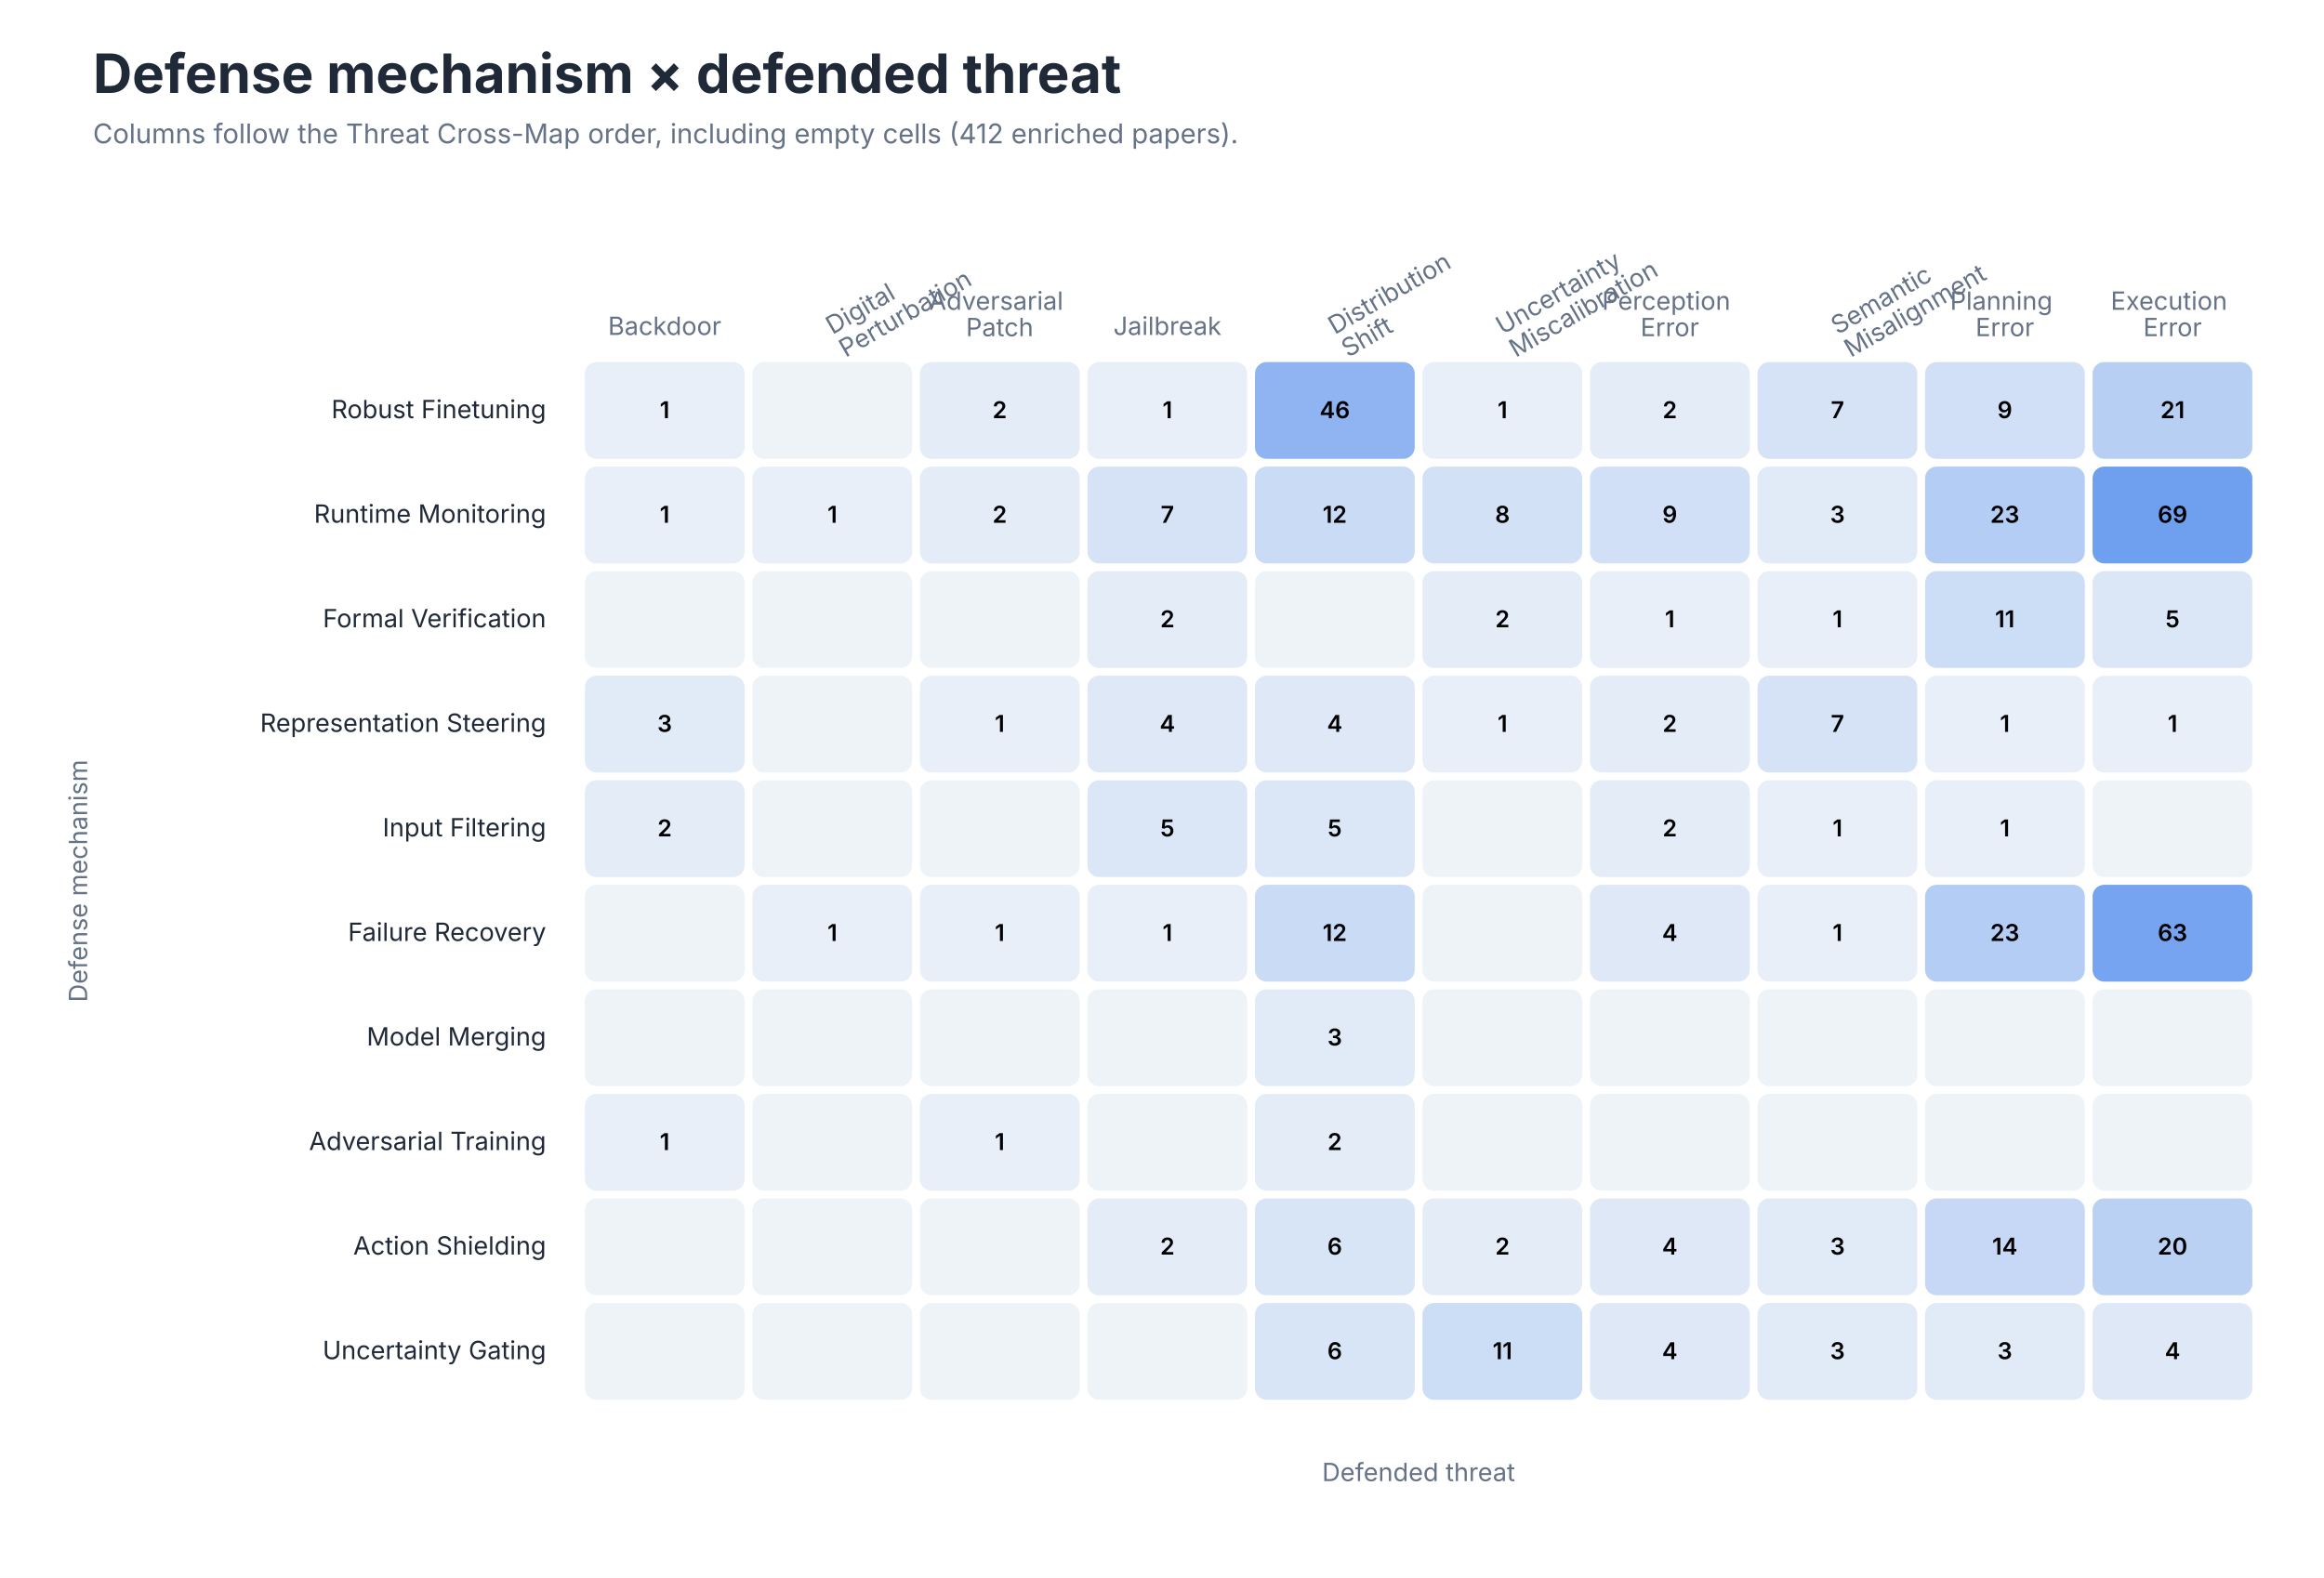
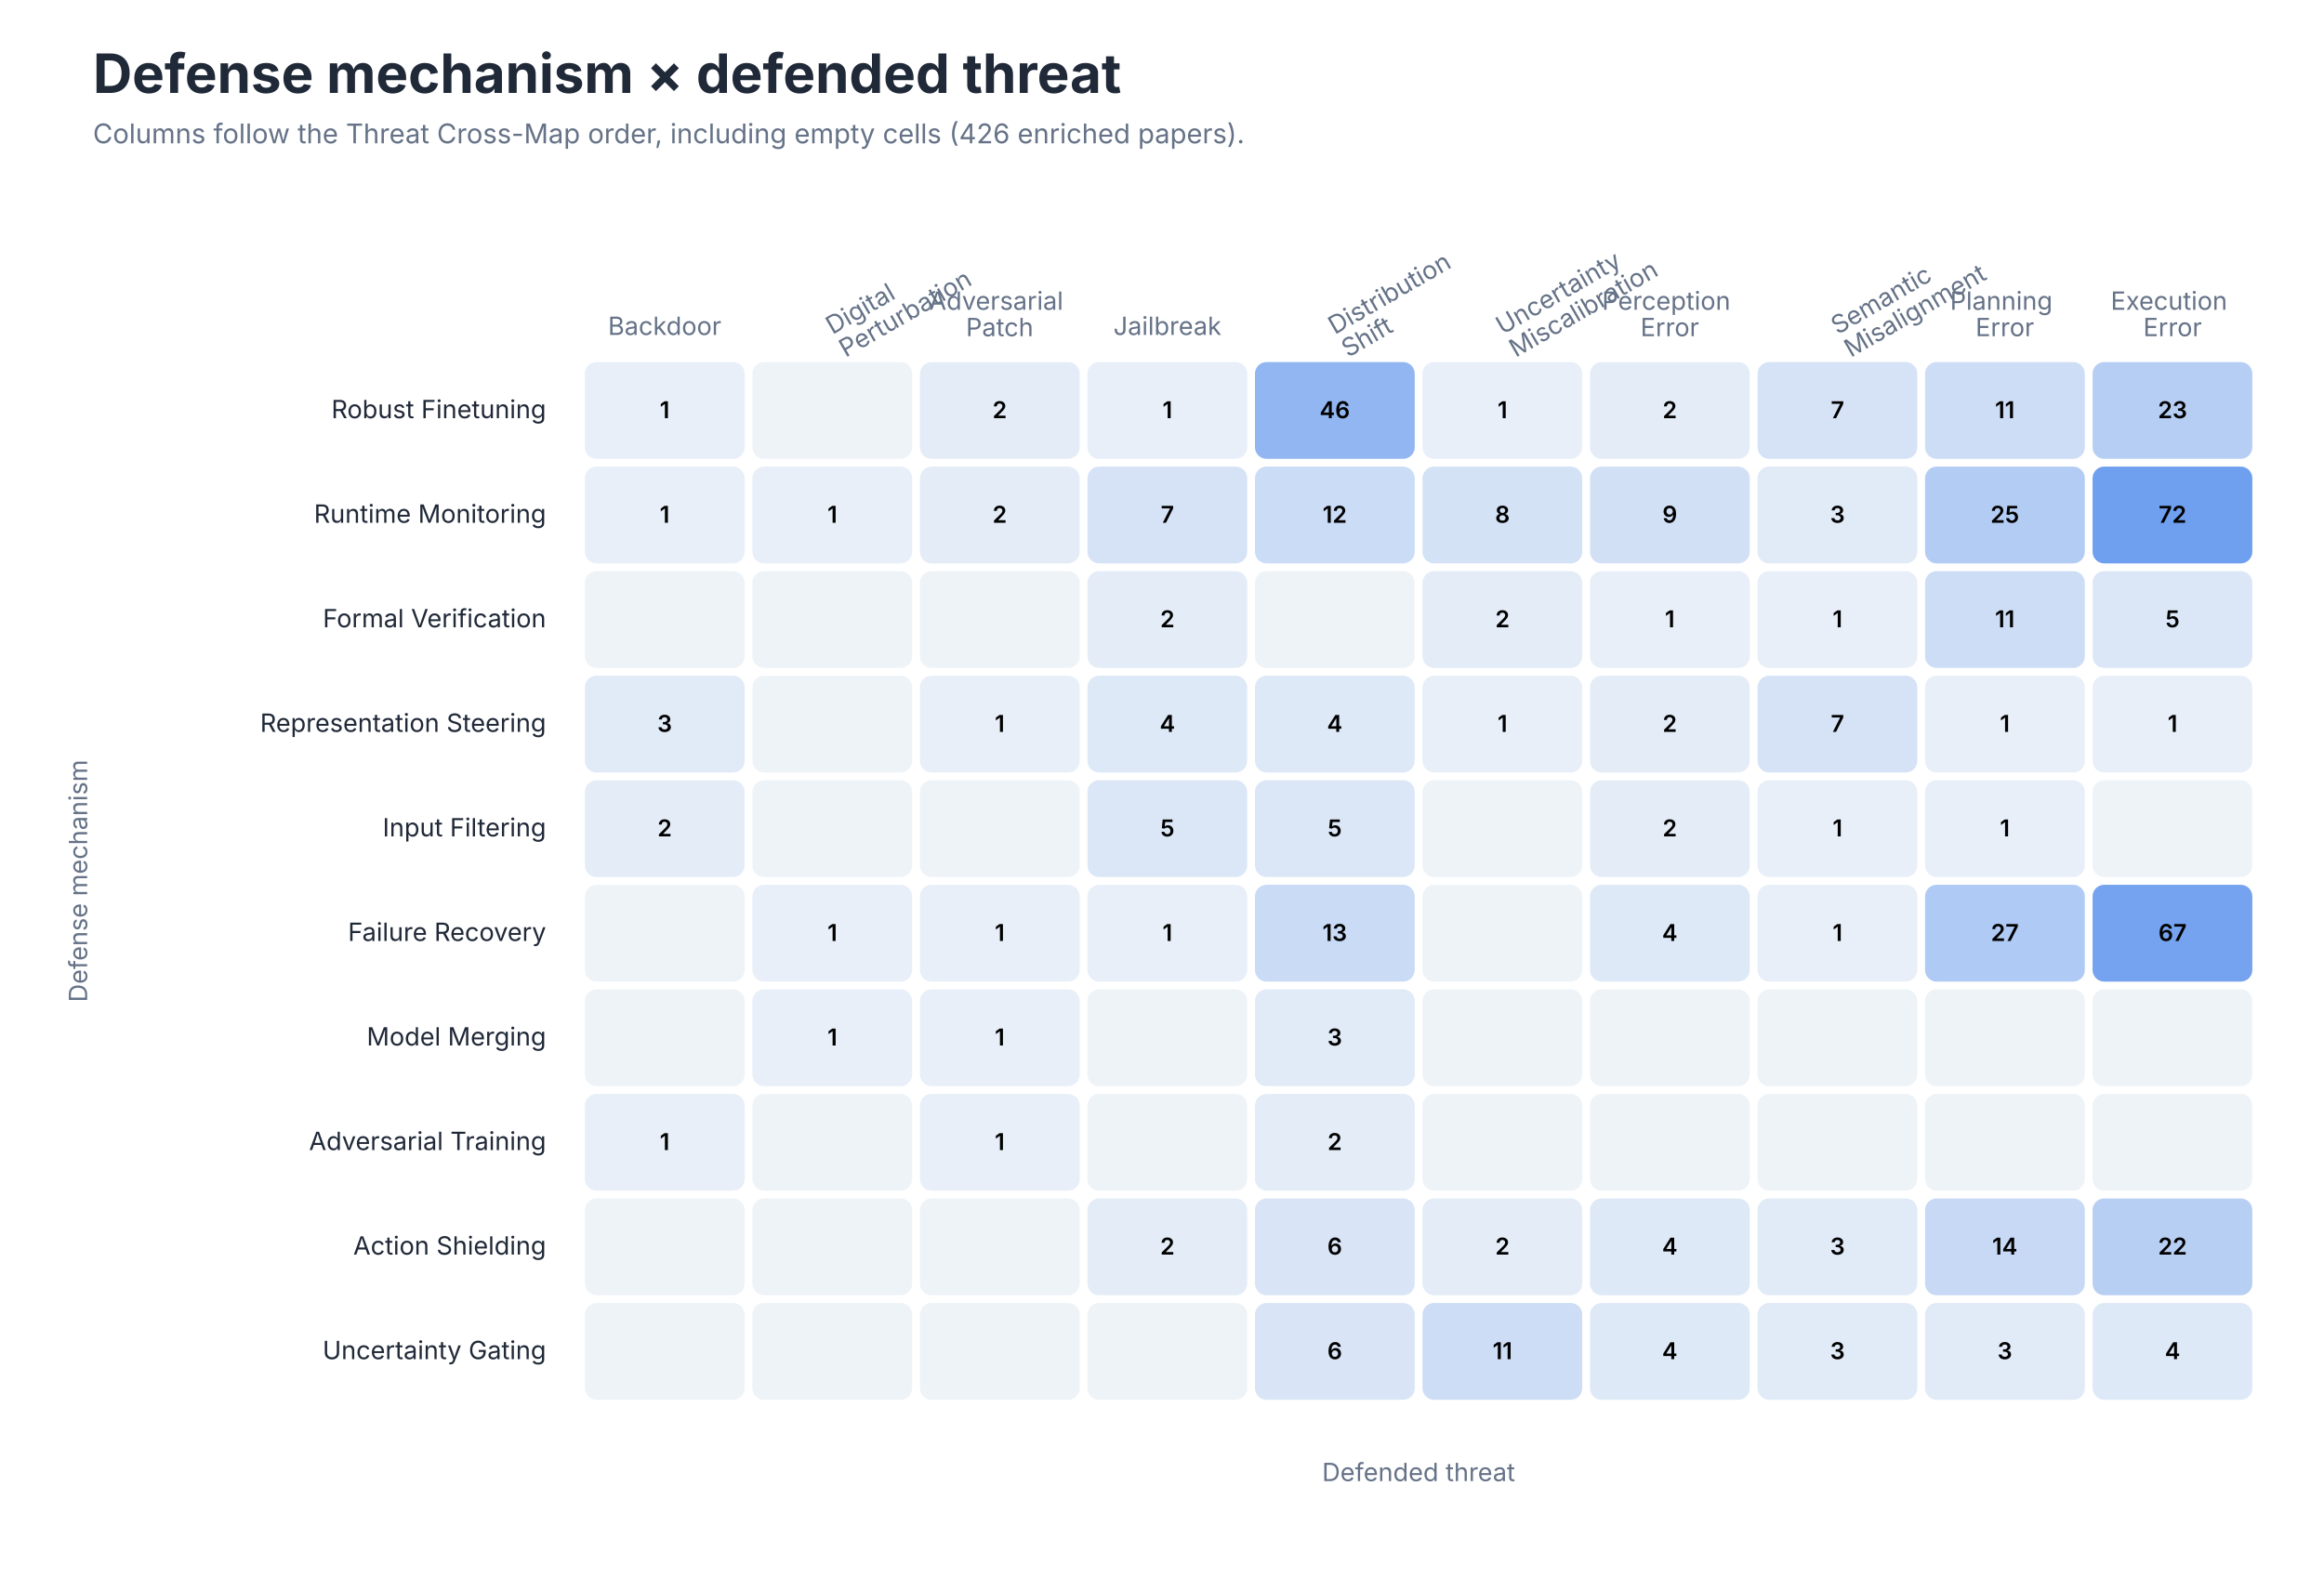
<svg xmlns="http://www.w3.org/2000/svg" role="img" aria-labelledby="title desc" viewBox="0 0 1200 815">
  <style>
text { font-family: -apple-system, BlinkMacSystemFont, 'Segoe UI', sans-serif; }
.title { font-size: 28px; font-weight: 650; fill: #202938; }
.subtitle { font-size: 14px; fill: #657287; }
.axis { font-size: 13px; fill: #657287; }
.label { font-size: 13px; fill: #202938; }
.small { font-size: 11px; fill: #657287; }
</style>
  <rect width="1200" height="815" fill="#FFFFFF" />
  <text class="title" x="48" y="48">Defense mechanism × defended threat</text>
-   <text class="subtitle" x="48" y="74">Columns follow the Threat Cross-Map order, including empty cells (412 enriched papers).</text>
+   <text class="subtitle" x="48" y="74">Columns follow the Threat Cross-Map order, including empty cells (426 enriched papers).</text>
  <text class="axis" text-anchor="middle" x="343.2" y="173.0">
    <tspan x="343.2" dy="0em">Backdoor</tspan>
  </text>
  <text class="axis" text-anchor="start" transform="translate(429.8 173.0) rotate(-30)">
    <tspan x="0" dy="0em">Digital</tspan>
    <tspan x="0" dy="1.05em">Perturbation</tspan>
  </text>
  <text class="axis" text-anchor="middle" x="516.2" y="160.0">
    <tspan x="516.2" dy="0em">Adversarial</tspan>
    <tspan x="516.2" dy="1.05em">Patch</tspan>
  </text>
  <text class="axis" text-anchor="middle" x="602.8" y="173.0">
    <tspan x="602.8" dy="0em">Jailbreak</tspan>
  </text>
  <text class="axis" text-anchor="start" transform="translate(689.2 173.0) rotate(-30)">
    <tspan x="0" dy="0em">Distribution</tspan>
    <tspan x="0" dy="1.05em">Shift</tspan>
  </text>
  <text class="axis" text-anchor="start" transform="translate(775.8 173.0) rotate(-30)">
    <tspan x="0" dy="0em">Uncertainty</tspan>
    <tspan x="0" dy="1.05em">Miscalibration</tspan>
  </text>
  <text class="axis" text-anchor="middle" x="862.2" y="160.0">
    <tspan x="862.2" dy="0em">Perception</tspan>
    <tspan x="862.2" dy="1.05em">Error</tspan>
  </text>
  <text class="axis" text-anchor="start" transform="translate(948.8 173.0) rotate(-30)">
    <tspan x="0" dy="0em">Semantic</tspan>
    <tspan x="0" dy="1.05em">Misalignment</tspan>
  </text>
  <text class="axis" text-anchor="middle" x="1035.2" y="160.0">
    <tspan x="1035.2" dy="0em">Planning</tspan>
    <tspan x="1035.2" dy="1.05em">Error</tspan>
  </text>
  <text class="axis" text-anchor="middle" x="1121.8" y="160.0">
    <tspan x="1121.8" dy="0em">Execution</tspan>
    <tspan x="1121.8" dy="1.05em">Error</tspan>
  </text>
  <text class="label" x="282" y="216.0" text-anchor="end">Robust Finetuning</text>
  <rect x="302.0" y="187" width="82.5" height="50" rx="6" fill="#E8EFF8" />
  <text x="343.2" y="216.0" text-anchor="middle" font-size="12" font-weight="600" fill="#000000">1</text>
  <rect x="388.5" y="187" width="82.5" height="50" rx="6" fill="#EEF3F8" />
  <text x="429.8" y="216.0" text-anchor="middle" font-size="12" font-weight="600" fill="#000000" />
-   <rect x="475.0" y="187" width="82.5" height="50" rx="6" fill="#E4ECF7" />
+   <rect x="475.0" y="187" width="82.5" height="50" rx="6" fill="#E4EDF7" />
  <text x="516.2" y="216.0" text-anchor="middle" font-size="12" font-weight="600" fill="#000000">2</text>
  <rect x="561.5" y="187" width="82.5" height="50" rx="6" fill="#E8EFF8" />
  <text x="602.8" y="216.0" text-anchor="middle" font-size="12" font-weight="600" fill="#000000">1</text>
-   <rect x="648.0" y="187" width="82.5" height="50" rx="6" fill="#8FB4F1" />
+   <rect x="648.0" y="187" width="82.5" height="50" rx="6" fill="#92B6F1" />
  <text x="689.2" y="216.0" text-anchor="middle" font-size="12" font-weight="600" fill="#000000">46</text>
  <rect x="734.5" y="187" width="82.5" height="50" rx="6" fill="#E8EFF8" />
  <text x="775.8" y="216.0" text-anchor="middle" font-size="12" font-weight="600" fill="#000000">1</text>
-   <rect x="821.0" y="187" width="82.5" height="50" rx="6" fill="#E4ECF7" />
+   <rect x="821.0" y="187" width="82.5" height="50" rx="6" fill="#E4EDF7" />
  <text x="862.2" y="216.0" text-anchor="middle" font-size="12" font-weight="600" fill="#000000">2</text>
  <rect x="907.5" y="187" width="82.5" height="50" rx="6" fill="#D6E3F6" />
  <text x="948.8" y="216.0" text-anchor="middle" font-size="12" font-weight="600" fill="#000000">7</text>
-   <rect x="994.0" y="187" width="82.5" height="50" rx="6" fill="#D1E0F6" />
-   <text x="1035.2" y="216.0" text-anchor="middle" font-size="12" font-weight="600" fill="#000000">9</text>
-   <rect x="1080.5" y="187" width="82.5" height="50" rx="6" fill="#B8CFF4" />
-   <text x="1121.8" y="216.0" text-anchor="middle" font-size="12" font-weight="600" fill="#000000">21</text>
+   <rect x="994.0" y="187" width="82.5" height="50" rx="6" fill="#CDDDF6" />
+   <text x="1035.2" y="216.0" text-anchor="middle" font-size="12" font-weight="600" fill="#000000">11</text>
+   <rect x="1080.5" y="187" width="82.5" height="50" rx="6" fill="#B6CEF4" />
+   <text x="1121.8" y="216.0" text-anchor="middle" font-size="12" font-weight="600" fill="#000000">23</text>
  <text class="label" x="282" y="270.0" text-anchor="end">Runtime Monitoring</text>
  <rect x="302.0" y="241" width="82.5" height="50" rx="6" fill="#E8EFF8" />
  <text x="343.2" y="270.0" text-anchor="middle" font-size="12" font-weight="600" fill="#000000">1</text>
  <rect x="388.5" y="241" width="82.5" height="50" rx="6" fill="#E8EFF8" />
  <text x="429.8" y="270.0" text-anchor="middle" font-size="12" font-weight="600" fill="#000000">1</text>
-   <rect x="475.0" y="241" width="82.5" height="50" rx="6" fill="#E4ECF7" />
+   <rect x="475.0" y="241" width="82.5" height="50" rx="6" fill="#E4EDF7" />
  <text x="516.2" y="270.0" text-anchor="middle" font-size="12" font-weight="600" fill="#000000">2</text>
  <rect x="561.5" y="241" width="82.5" height="50" rx="6" fill="#D6E3F6" />
  <text x="602.8" y="270.0" text-anchor="middle" font-size="12" font-weight="600" fill="#000000">7</text>
-   <rect x="648.0" y="241" width="82.5" height="50" rx="6" fill="#CADBF5" />
+   <rect x="648.0" y="241" width="82.5" height="50" rx="6" fill="#CBDCF6" />
  <text x="689.2" y="270.0" text-anchor="middle" font-size="12" font-weight="600" fill="#000000">12</text>
-   <rect x="734.5" y="241" width="82.5" height="50" rx="6" fill="#D3E1F6" />
+   <rect x="734.5" y="241" width="82.5" height="50" rx="6" fill="#D4E2F6" />
  <text x="775.8" y="270.0" text-anchor="middle" font-size="12" font-weight="600" fill="#000000">8</text>
-   <rect x="821.0" y="241" width="82.5" height="50" rx="6" fill="#D1E0F6" />
+   <rect x="821.0" y="241" width="82.5" height="50" rx="6" fill="#D2E0F6" />
  <text x="862.2" y="270.0" text-anchor="middle" font-size="12" font-weight="600" fill="#000000">9</text>
  <rect x="907.5" y="241" width="82.5" height="50" rx="6" fill="#E1EAF7" />
  <text x="948.8" y="270.0" text-anchor="middle" font-size="12" font-weight="600" fill="#000000">3</text>
-   <rect x="994.0" y="241" width="82.5" height="50" rx="6" fill="#B4CDF4" />
-   <text x="1035.2" y="270.0" text-anchor="middle" font-size="12" font-weight="600" fill="#000000">23</text>
+   <rect x="994.0" y="241" width="82.5" height="50" rx="6" fill="#B3CCF4" />
+   <text x="1035.2" y="270.0" text-anchor="middle" font-size="12" font-weight="600" fill="#000000">25</text>
  <rect x="1080.5" y="241" width="82.5" height="50" rx="6" fill="#6F9FEF" />
-   <text x="1121.8" y="270.0" text-anchor="middle" font-size="12" font-weight="600" fill="#000000">69</text>
+   <text x="1121.8" y="270.0" text-anchor="middle" font-size="12" font-weight="600" fill="#000000">72</text>
  <text class="label" x="282" y="324.0" text-anchor="end">Formal Verification</text>
  <rect x="302.0" y="295" width="82.5" height="50" rx="6" fill="#EEF3F8" />
  <text x="343.2" y="324.0" text-anchor="middle" font-size="12" font-weight="600" fill="#000000" />
  <rect x="388.5" y="295" width="82.5" height="50" rx="6" fill="#EEF3F8" />
  <text x="429.8" y="324.0" text-anchor="middle" font-size="12" font-weight="600" fill="#000000" />
  <rect x="475.0" y="295" width="82.5" height="50" rx="6" fill="#EEF3F8" />
  <text x="516.2" y="324.0" text-anchor="middle" font-size="12" font-weight="600" fill="#000000" />
-   <rect x="561.5" y="295" width="82.5" height="50" rx="6" fill="#E4ECF7" />
+   <rect x="561.5" y="295" width="82.5" height="50" rx="6" fill="#E4EDF7" />
  <text x="602.8" y="324.0" text-anchor="middle" font-size="12" font-weight="600" fill="#000000">2</text>
  <rect x="648.0" y="295" width="82.5" height="50" rx="6" fill="#EEF3F8" />
  <text x="689.2" y="324.0" text-anchor="middle" font-size="12" font-weight="600" fill="#000000" />
-   <rect x="734.5" y="295" width="82.5" height="50" rx="6" fill="#E4ECF7" />
+   <rect x="734.5" y="295" width="82.5" height="50" rx="6" fill="#E4EDF7" />
  <text x="775.8" y="324.0" text-anchor="middle" font-size="12" font-weight="600" fill="#000000">2</text>
  <rect x="821.0" y="295" width="82.5" height="50" rx="6" fill="#E8EFF8" />
  <text x="862.2" y="324.0" text-anchor="middle" font-size="12" font-weight="600" fill="#000000">1</text>
  <rect x="907.5" y="295" width="82.5" height="50" rx="6" fill="#E8EFF8" />
  <text x="948.8" y="324.0" text-anchor="middle" font-size="12" font-weight="600" fill="#000000">1</text>
-   <rect x="994.0" y="295" width="82.5" height="50" rx="6" fill="#CCDDF6" />
+   <rect x="994.0" y="295" width="82.5" height="50" rx="6" fill="#CDDDF6" />
  <text x="1035.2" y="324.0" text-anchor="middle" font-size="12" font-weight="600" fill="#000000">11</text>
-   <rect x="1080.5" y="295" width="82.5" height="50" rx="6" fill="#DBE6F7" />
+   <rect x="1080.5" y="295" width="82.5" height="50" rx="6" fill="#DBE7F7" />
  <text x="1121.8" y="324.0" text-anchor="middle" font-size="12" font-weight="600" fill="#000000">5</text>
  <text class="label" x="282" y="378.0" text-anchor="end">Representation Steering</text>
  <rect x="302.0" y="349" width="82.5" height="50" rx="6" fill="#E1EAF7" />
  <text x="343.2" y="378.0" text-anchor="middle" font-size="12" font-weight="600" fill="#000000">3</text>
  <rect x="388.5" y="349" width="82.5" height="50" rx="6" fill="#EEF3F8" />
  <text x="429.8" y="378.0" text-anchor="middle" font-size="12" font-weight="600" fill="#000000" />
  <rect x="475.0" y="349" width="82.5" height="50" rx="6" fill="#E8EFF8" />
  <text x="516.2" y="378.0" text-anchor="middle" font-size="12" font-weight="600" fill="#000000">1</text>
-   <rect x="561.5" y="349" width="82.5" height="50" rx="6" fill="#DEE8F7" />
+   <rect x="561.5" y="349" width="82.5" height="50" rx="6" fill="#DEE9F7" />
  <text x="602.8" y="378.0" text-anchor="middle" font-size="12" font-weight="600" fill="#000000">4</text>
-   <rect x="648.0" y="349" width="82.5" height="50" rx="6" fill="#DEE8F7" />
+   <rect x="648.0" y="349" width="82.5" height="50" rx="6" fill="#DEE9F7" />
  <text x="689.2" y="378.0" text-anchor="middle" font-size="12" font-weight="600" fill="#000000">4</text>
  <rect x="734.5" y="349" width="82.5" height="50" rx="6" fill="#E8EFF8" />
  <text x="775.8" y="378.0" text-anchor="middle" font-size="12" font-weight="600" fill="#000000">1</text>
-   <rect x="821.0" y="349" width="82.5" height="50" rx="6" fill="#E4ECF7" />
+   <rect x="821.0" y="349" width="82.5" height="50" rx="6" fill="#E4EDF7" />
  <text x="862.2" y="378.0" text-anchor="middle" font-size="12" font-weight="600" fill="#000000">2</text>
  <rect x="907.5" y="349" width="82.5" height="50" rx="6" fill="#D6E3F6" />
  <text x="948.8" y="378.0" text-anchor="middle" font-size="12" font-weight="600" fill="#000000">7</text>
  <rect x="994.0" y="349" width="82.5" height="50" rx="6" fill="#E8EFF8" />
  <text x="1035.2" y="378.0" text-anchor="middle" font-size="12" font-weight="600" fill="#000000">1</text>
  <rect x="1080.5" y="349" width="82.5" height="50" rx="6" fill="#E8EFF8" />
  <text x="1121.8" y="378.0" text-anchor="middle" font-size="12" font-weight="600" fill="#000000">1</text>
  <text class="label" x="282" y="432.0" text-anchor="end">Input Filtering</text>
-   <rect x="302.0" y="403" width="82.5" height="50" rx="6" fill="#E4ECF7" />
+   <rect x="302.0" y="403" width="82.5" height="50" rx="6" fill="#E4EDF7" />
  <text x="343.2" y="432.0" text-anchor="middle" font-size="12" font-weight="600" fill="#000000">2</text>
  <rect x="388.5" y="403" width="82.5" height="50" rx="6" fill="#EEF3F8" />
  <text x="429.8" y="432.0" text-anchor="middle" font-size="12" font-weight="600" fill="#000000" />
  <rect x="475.0" y="403" width="82.5" height="50" rx="6" fill="#EEF3F8" />
  <text x="516.2" y="432.0" text-anchor="middle" font-size="12" font-weight="600" fill="#000000" />
-   <rect x="561.5" y="403" width="82.5" height="50" rx="6" fill="#DBE6F7" />
+   <rect x="561.5" y="403" width="82.5" height="50" rx="6" fill="#DBE7F7" />
  <text x="602.8" y="432.0" text-anchor="middle" font-size="12" font-weight="600" fill="#000000">5</text>
-   <rect x="648.0" y="403" width="82.5" height="50" rx="6" fill="#DBE6F7" />
+   <rect x="648.0" y="403" width="82.5" height="50" rx="6" fill="#DBE7F7" />
  <text x="689.2" y="432.0" text-anchor="middle" font-size="12" font-weight="600" fill="#000000">5</text>
  <rect x="734.5" y="403" width="82.5" height="50" rx="6" fill="#EEF3F8" />
  <text x="775.8" y="432.0" text-anchor="middle" font-size="12" font-weight="600" fill="#000000" />
-   <rect x="821.0" y="403" width="82.5" height="50" rx="6" fill="#E4ECF7" />
+   <rect x="821.0" y="403" width="82.5" height="50" rx="6" fill="#E4EDF7" />
  <text x="862.2" y="432.0" text-anchor="middle" font-size="12" font-weight="600" fill="#000000">2</text>
  <rect x="907.5" y="403" width="82.5" height="50" rx="6" fill="#E8EFF8" />
  <text x="948.8" y="432.0" text-anchor="middle" font-size="12" font-weight="600" fill="#000000">1</text>
  <rect x="994.0" y="403" width="82.5" height="50" rx="6" fill="#E8EFF8" />
  <text x="1035.2" y="432.0" text-anchor="middle" font-size="12" font-weight="600" fill="#000000">1</text>
  <rect x="1080.5" y="403" width="82.5" height="50" rx="6" fill="#EEF3F8" />
  <text x="1121.8" y="432.0" text-anchor="middle" font-size="12" font-weight="600" fill="#000000" />
  <text class="label" x="282" y="486.0" text-anchor="end">Failure Recovery</text>
  <rect x="302.0" y="457" width="82.5" height="50" rx="6" fill="#EEF3F8" />
  <text x="343.2" y="486.0" text-anchor="middle" font-size="12" font-weight="600" fill="#000000" />
  <rect x="388.5" y="457" width="82.5" height="50" rx="6" fill="#E8EFF8" />
  <text x="429.8" y="486.0" text-anchor="middle" font-size="12" font-weight="600" fill="#000000">1</text>
  <rect x="475.0" y="457" width="82.5" height="50" rx="6" fill="#E8EFF8" />
  <text x="516.2" y="486.0" text-anchor="middle" font-size="12" font-weight="600" fill="#000000">1</text>
  <rect x="561.5" y="457" width="82.5" height="50" rx="6" fill="#E8EFF8" />
  <text x="602.8" y="486.0" text-anchor="middle" font-size="12" font-weight="600" fill="#000000">1</text>
-   <rect x="648.0" y="457" width="82.5" height="50" rx="6" fill="#CADBF5" />
-   <text x="689.2" y="486.0" text-anchor="middle" font-size="12" font-weight="600" fill="#000000">12</text>
+   <rect x="648.0" y="457" width="82.5" height="50" rx="6" fill="#C9DBF5" />
+   <text x="689.2" y="486.0" text-anchor="middle" font-size="12" font-weight="600" fill="#000000">13</text>
  <rect x="734.5" y="457" width="82.5" height="50" rx="6" fill="#EEF3F8" />
  <text x="775.8" y="486.0" text-anchor="middle" font-size="12" font-weight="600" fill="#000000" />
-   <rect x="821.0" y="457" width="82.5" height="50" rx="6" fill="#DEE8F7" />
+   <rect x="821.0" y="457" width="82.5" height="50" rx="6" fill="#DEE9F7" />
  <text x="862.2" y="486.0" text-anchor="middle" font-size="12" font-weight="600" fill="#000000">4</text>
  <rect x="907.5" y="457" width="82.5" height="50" rx="6" fill="#E8EFF8" />
  <text x="948.8" y="486.0" text-anchor="middle" font-size="12" font-weight="600" fill="#000000">1</text>
-   <rect x="994.0" y="457" width="82.5" height="50" rx="6" fill="#B4CDF4" />
-   <text x="1035.2" y="486.0" text-anchor="middle" font-size="12" font-weight="600" fill="#000000">23</text>
-   <rect x="1080.5" y="457" width="82.5" height="50" rx="6" fill="#77A4F0" />
-   <text x="1121.8" y="486.0" text-anchor="middle" font-size="12" font-weight="600" fill="#000000">63</text>
+   <rect x="994.0" y="457" width="82.5" height="50" rx="6" fill="#AFCAF4" />
+   <text x="1035.2" y="486.0" text-anchor="middle" font-size="12" font-weight="600" fill="#000000">27</text>
+   <rect x="1080.5" y="457" width="82.5" height="50" rx="6" fill="#75A3EF" />
+   <text x="1121.8" y="486.0" text-anchor="middle" font-size="12" font-weight="600" fill="#000000">67</text>
  <text class="label" x="282" y="540.0" text-anchor="end">Model Merging</text>
  <rect x="302.0" y="511" width="82.5" height="50" rx="6" fill="#EEF3F8" />
  <text x="343.2" y="540.0" text-anchor="middle" font-size="12" font-weight="600" fill="#000000" />
-   <rect x="388.5" y="511" width="82.5" height="50" rx="6" fill="#EEF3F8" />
-   <text x="429.8" y="540.0" text-anchor="middle" font-size="12" font-weight="600" fill="#000000" />
-   <rect x="475.0" y="511" width="82.5" height="50" rx="6" fill="#EEF3F8" />
-   <text x="516.2" y="540.0" text-anchor="middle" font-size="12" font-weight="600" fill="#000000" />
+   <rect x="388.5" y="511" width="82.5" height="50" rx="6" fill="#E8EFF8" />
+   <text x="429.8" y="540.0" text-anchor="middle" font-size="12" font-weight="600" fill="#000000">1</text>
+   <rect x="475.0" y="511" width="82.5" height="50" rx="6" fill="#E8EFF8" />
+   <text x="516.2" y="540.0" text-anchor="middle" font-size="12" font-weight="600" fill="#000000">1</text>
  <rect x="561.5" y="511" width="82.5" height="50" rx="6" fill="#EEF3F8" />
  <text x="602.8" y="540.0" text-anchor="middle" font-size="12" font-weight="600" fill="#000000" />
  <rect x="648.0" y="511" width="82.5" height="50" rx="6" fill="#E1EAF7" />
  <text x="689.2" y="540.0" text-anchor="middle" font-size="12" font-weight="600" fill="#000000">3</text>
  <rect x="734.5" y="511" width="82.5" height="50" rx="6" fill="#EEF3F8" />
  <text x="775.8" y="540.0" text-anchor="middle" font-size="12" font-weight="600" fill="#000000" />
  <rect x="821.0" y="511" width="82.5" height="50" rx="6" fill="#EEF3F8" />
  <text x="862.2" y="540.0" text-anchor="middle" font-size="12" font-weight="600" fill="#000000" />
  <rect x="907.5" y="511" width="82.5" height="50" rx="6" fill="#EEF3F8" />
  <text x="948.8" y="540.0" text-anchor="middle" font-size="12" font-weight="600" fill="#000000" />
  <rect x="994.0" y="511" width="82.5" height="50" rx="6" fill="#EEF3F8" />
  <text x="1035.2" y="540.0" text-anchor="middle" font-size="12" font-weight="600" fill="#000000" />
  <rect x="1080.5" y="511" width="82.5" height="50" rx="6" fill="#EEF3F8" />
  <text x="1121.8" y="540.0" text-anchor="middle" font-size="12" font-weight="600" fill="#000000" />
  <text class="label" x="282" y="594.0" text-anchor="end">Adversarial Training</text>
  <rect x="302.0" y="565" width="82.5" height="50" rx="6" fill="#E8EFF8" />
  <text x="343.2" y="594.0" text-anchor="middle" font-size="12" font-weight="600" fill="#000000">1</text>
  <rect x="388.5" y="565" width="82.5" height="50" rx="6" fill="#EEF3F8" />
  <text x="429.8" y="594.0" text-anchor="middle" font-size="12" font-weight="600" fill="#000000" />
  <rect x="475.0" y="565" width="82.5" height="50" rx="6" fill="#E8EFF8" />
  <text x="516.2" y="594.0" text-anchor="middle" font-size="12" font-weight="600" fill="#000000">1</text>
  <rect x="561.5" y="565" width="82.5" height="50" rx="6" fill="#EEF3F8" />
  <text x="602.8" y="594.0" text-anchor="middle" font-size="12" font-weight="600" fill="#000000" />
-   <rect x="648.0" y="565" width="82.5" height="50" rx="6" fill="#E4ECF7" />
+   <rect x="648.0" y="565" width="82.5" height="50" rx="6" fill="#E4EDF7" />
  <text x="689.2" y="594.0" text-anchor="middle" font-size="12" font-weight="600" fill="#000000">2</text>
  <rect x="734.5" y="565" width="82.5" height="50" rx="6" fill="#EEF3F8" />
  <text x="775.8" y="594.0" text-anchor="middle" font-size="12" font-weight="600" fill="#000000" />
  <rect x="821.0" y="565" width="82.5" height="50" rx="6" fill="#EEF3F8" />
  <text x="862.2" y="594.0" text-anchor="middle" font-size="12" font-weight="600" fill="#000000" />
  <rect x="907.5" y="565" width="82.5" height="50" rx="6" fill="#EEF3F8" />
  <text x="948.8" y="594.0" text-anchor="middle" font-size="12" font-weight="600" fill="#000000" />
  <rect x="994.0" y="565" width="82.5" height="50" rx="6" fill="#EEF3F8" />
  <text x="1035.2" y="594.0" text-anchor="middle" font-size="12" font-weight="600" fill="#000000" />
  <rect x="1080.5" y="565" width="82.5" height="50" rx="6" fill="#EEF3F8" />
  <text x="1121.8" y="594.0" text-anchor="middle" font-size="12" font-weight="600" fill="#000000" />
  <text class="label" x="282" y="648.0" text-anchor="end">Action Shielding</text>
  <rect x="302.0" y="619" width="82.5" height="50" rx="6" fill="#EEF3F8" />
  <text x="343.2" y="648.0" text-anchor="middle" font-size="12" font-weight="600" fill="#000000" />
  <rect x="388.5" y="619" width="82.5" height="50" rx="6" fill="#EEF3F8" />
  <text x="429.8" y="648.0" text-anchor="middle" font-size="12" font-weight="600" fill="#000000" />
  <rect x="475.0" y="619" width="82.5" height="50" rx="6" fill="#EEF3F8" />
  <text x="516.2" y="648.0" text-anchor="middle" font-size="12" font-weight="600" fill="#000000" />
-   <rect x="561.5" y="619" width="82.5" height="50" rx="6" fill="#E4ECF7" />
+   <rect x="561.5" y="619" width="82.5" height="50" rx="6" fill="#E4EDF7" />
  <text x="602.8" y="648.0" text-anchor="middle" font-size="12" font-weight="600" fill="#000000">2</text>
-   <rect x="648.0" y="619" width="82.5" height="50" rx="6" fill="#D8E5F6" />
+   <rect x="648.0" y="619" width="82.5" height="50" rx="6" fill="#D9E5F6" />
  <text x="689.2" y="648.0" text-anchor="middle" font-size="12" font-weight="600" fill="#000000">6</text>
-   <rect x="734.5" y="619" width="82.5" height="50" rx="6" fill="#E4ECF7" />
+   <rect x="734.5" y="619" width="82.5" height="50" rx="6" fill="#E4EDF7" />
  <text x="775.8" y="648.0" text-anchor="middle" font-size="12" font-weight="600" fill="#000000">2</text>
-   <rect x="821.0" y="619" width="82.5" height="50" rx="6" fill="#DEE8F7" />
+   <rect x="821.0" y="619" width="82.5" height="50" rx="6" fill="#DEE9F7" />
  <text x="862.2" y="648.0" text-anchor="middle" font-size="12" font-weight="600" fill="#000000">4</text>
  <rect x="907.5" y="619" width="82.5" height="50" rx="6" fill="#E1EAF7" />
  <text x="948.8" y="648.0" text-anchor="middle" font-size="12" font-weight="600" fill="#000000">3</text>
-   <rect x="994.0" y="619" width="82.5" height="50" rx="6" fill="#C6D8F5" />
+   <rect x="994.0" y="619" width="82.5" height="50" rx="6" fill="#C7D9F5" />
  <text x="1035.2" y="648.0" text-anchor="middle" font-size="12" font-weight="600" fill="#000000">14</text>
-   <rect x="1080.5" y="619" width="82.5" height="50" rx="6" fill="#BAD1F4" />
-   <text x="1121.8" y="648.0" text-anchor="middle" font-size="12" font-weight="600" fill="#000000">20</text>
+   <rect x="1080.5" y="619" width="82.5" height="50" rx="6" fill="#B8CFF4" />
+   <text x="1121.8" y="648.0" text-anchor="middle" font-size="12" font-weight="600" fill="#000000">22</text>
  <text class="label" x="282" y="702.0" text-anchor="end">Uncertainty Gating</text>
  <rect x="302.0" y="673" width="82.5" height="50" rx="6" fill="#EEF3F8" />
  <text x="343.2" y="702.0" text-anchor="middle" font-size="12" font-weight="600" fill="#000000" />
  <rect x="388.5" y="673" width="82.5" height="50" rx="6" fill="#EEF3F8" />
  <text x="429.8" y="702.0" text-anchor="middle" font-size="12" font-weight="600" fill="#000000" />
  <rect x="475.0" y="673" width="82.5" height="50" rx="6" fill="#EEF3F8" />
  <text x="516.2" y="702.0" text-anchor="middle" font-size="12" font-weight="600" fill="#000000" />
  <rect x="561.5" y="673" width="82.5" height="50" rx="6" fill="#EEF3F8" />
  <text x="602.8" y="702.0" text-anchor="middle" font-size="12" font-weight="600" fill="#000000" />
-   <rect x="648.0" y="673" width="82.5" height="50" rx="6" fill="#D8E5F6" />
+   <rect x="648.0" y="673" width="82.5" height="50" rx="6" fill="#D9E5F6" />
  <text x="689.2" y="702.0" text-anchor="middle" font-size="12" font-weight="600" fill="#000000">6</text>
-   <rect x="734.5" y="673" width="82.5" height="50" rx="6" fill="#CCDDF6" />
+   <rect x="734.5" y="673" width="82.5" height="50" rx="6" fill="#CDDDF6" />
  <text x="775.8" y="702.0" text-anchor="middle" font-size="12" font-weight="600" fill="#000000">11</text>
-   <rect x="821.0" y="673" width="82.5" height="50" rx="6" fill="#DEE8F7" />
+   <rect x="821.0" y="673" width="82.5" height="50" rx="6" fill="#DEE9F7" />
  <text x="862.2" y="702.0" text-anchor="middle" font-size="12" font-weight="600" fill="#000000">4</text>
  <rect x="907.5" y="673" width="82.5" height="50" rx="6" fill="#E1EAF7" />
  <text x="948.8" y="702.0" text-anchor="middle" font-size="12" font-weight="600" fill="#000000">3</text>
  <rect x="994.0" y="673" width="82.5" height="50" rx="6" fill="#E1EAF7" />
  <text x="1035.2" y="702.0" text-anchor="middle" font-size="12" font-weight="600" fill="#000000">3</text>
-   <rect x="1080.5" y="673" width="82.5" height="50" rx="6" fill="#DEE8F7" />
+   <rect x="1080.5" y="673" width="82.5" height="50" rx="6" fill="#DEE9F7" />
  <text x="1121.8" y="702.0" text-anchor="middle" font-size="12" font-weight="600" fill="#000000">4</text>
  <text class="axis" x="732.5" y="765" text-anchor="middle">Defended threat</text>
  <text class="axis" transform="translate(45 455.0) rotate(-90)" text-anchor="middle">Defense mechanism</text>
</svg>
